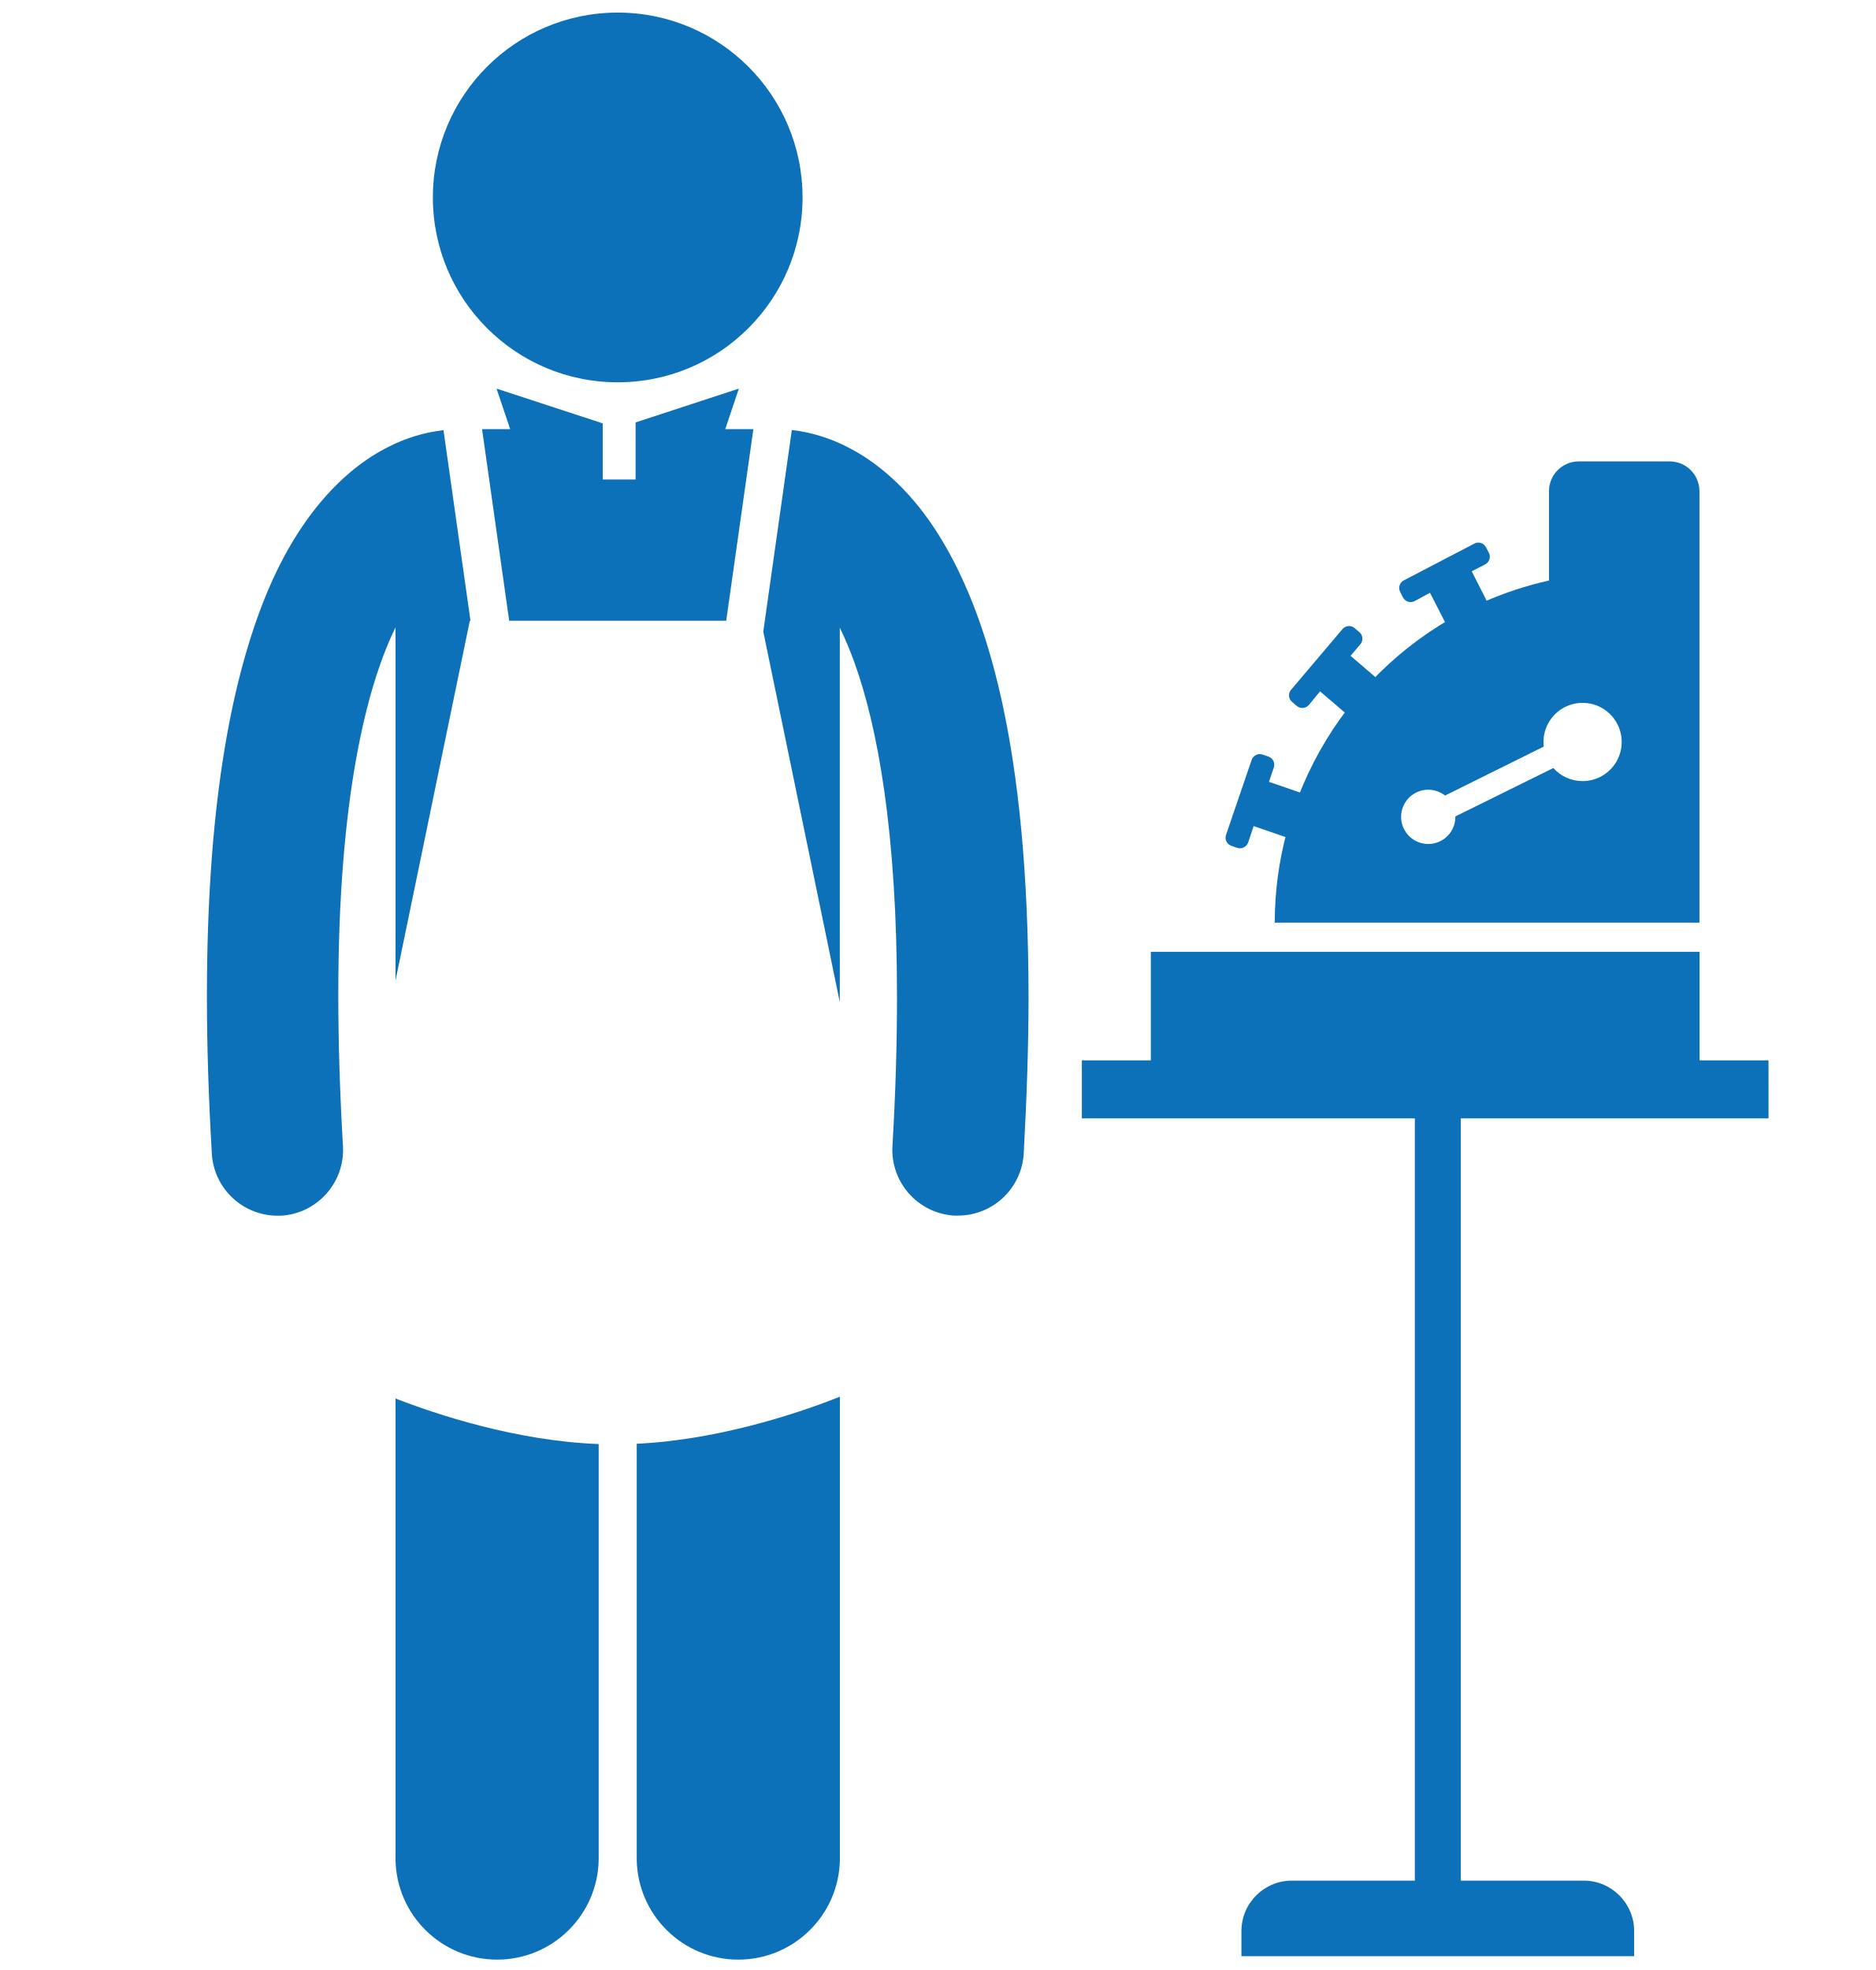
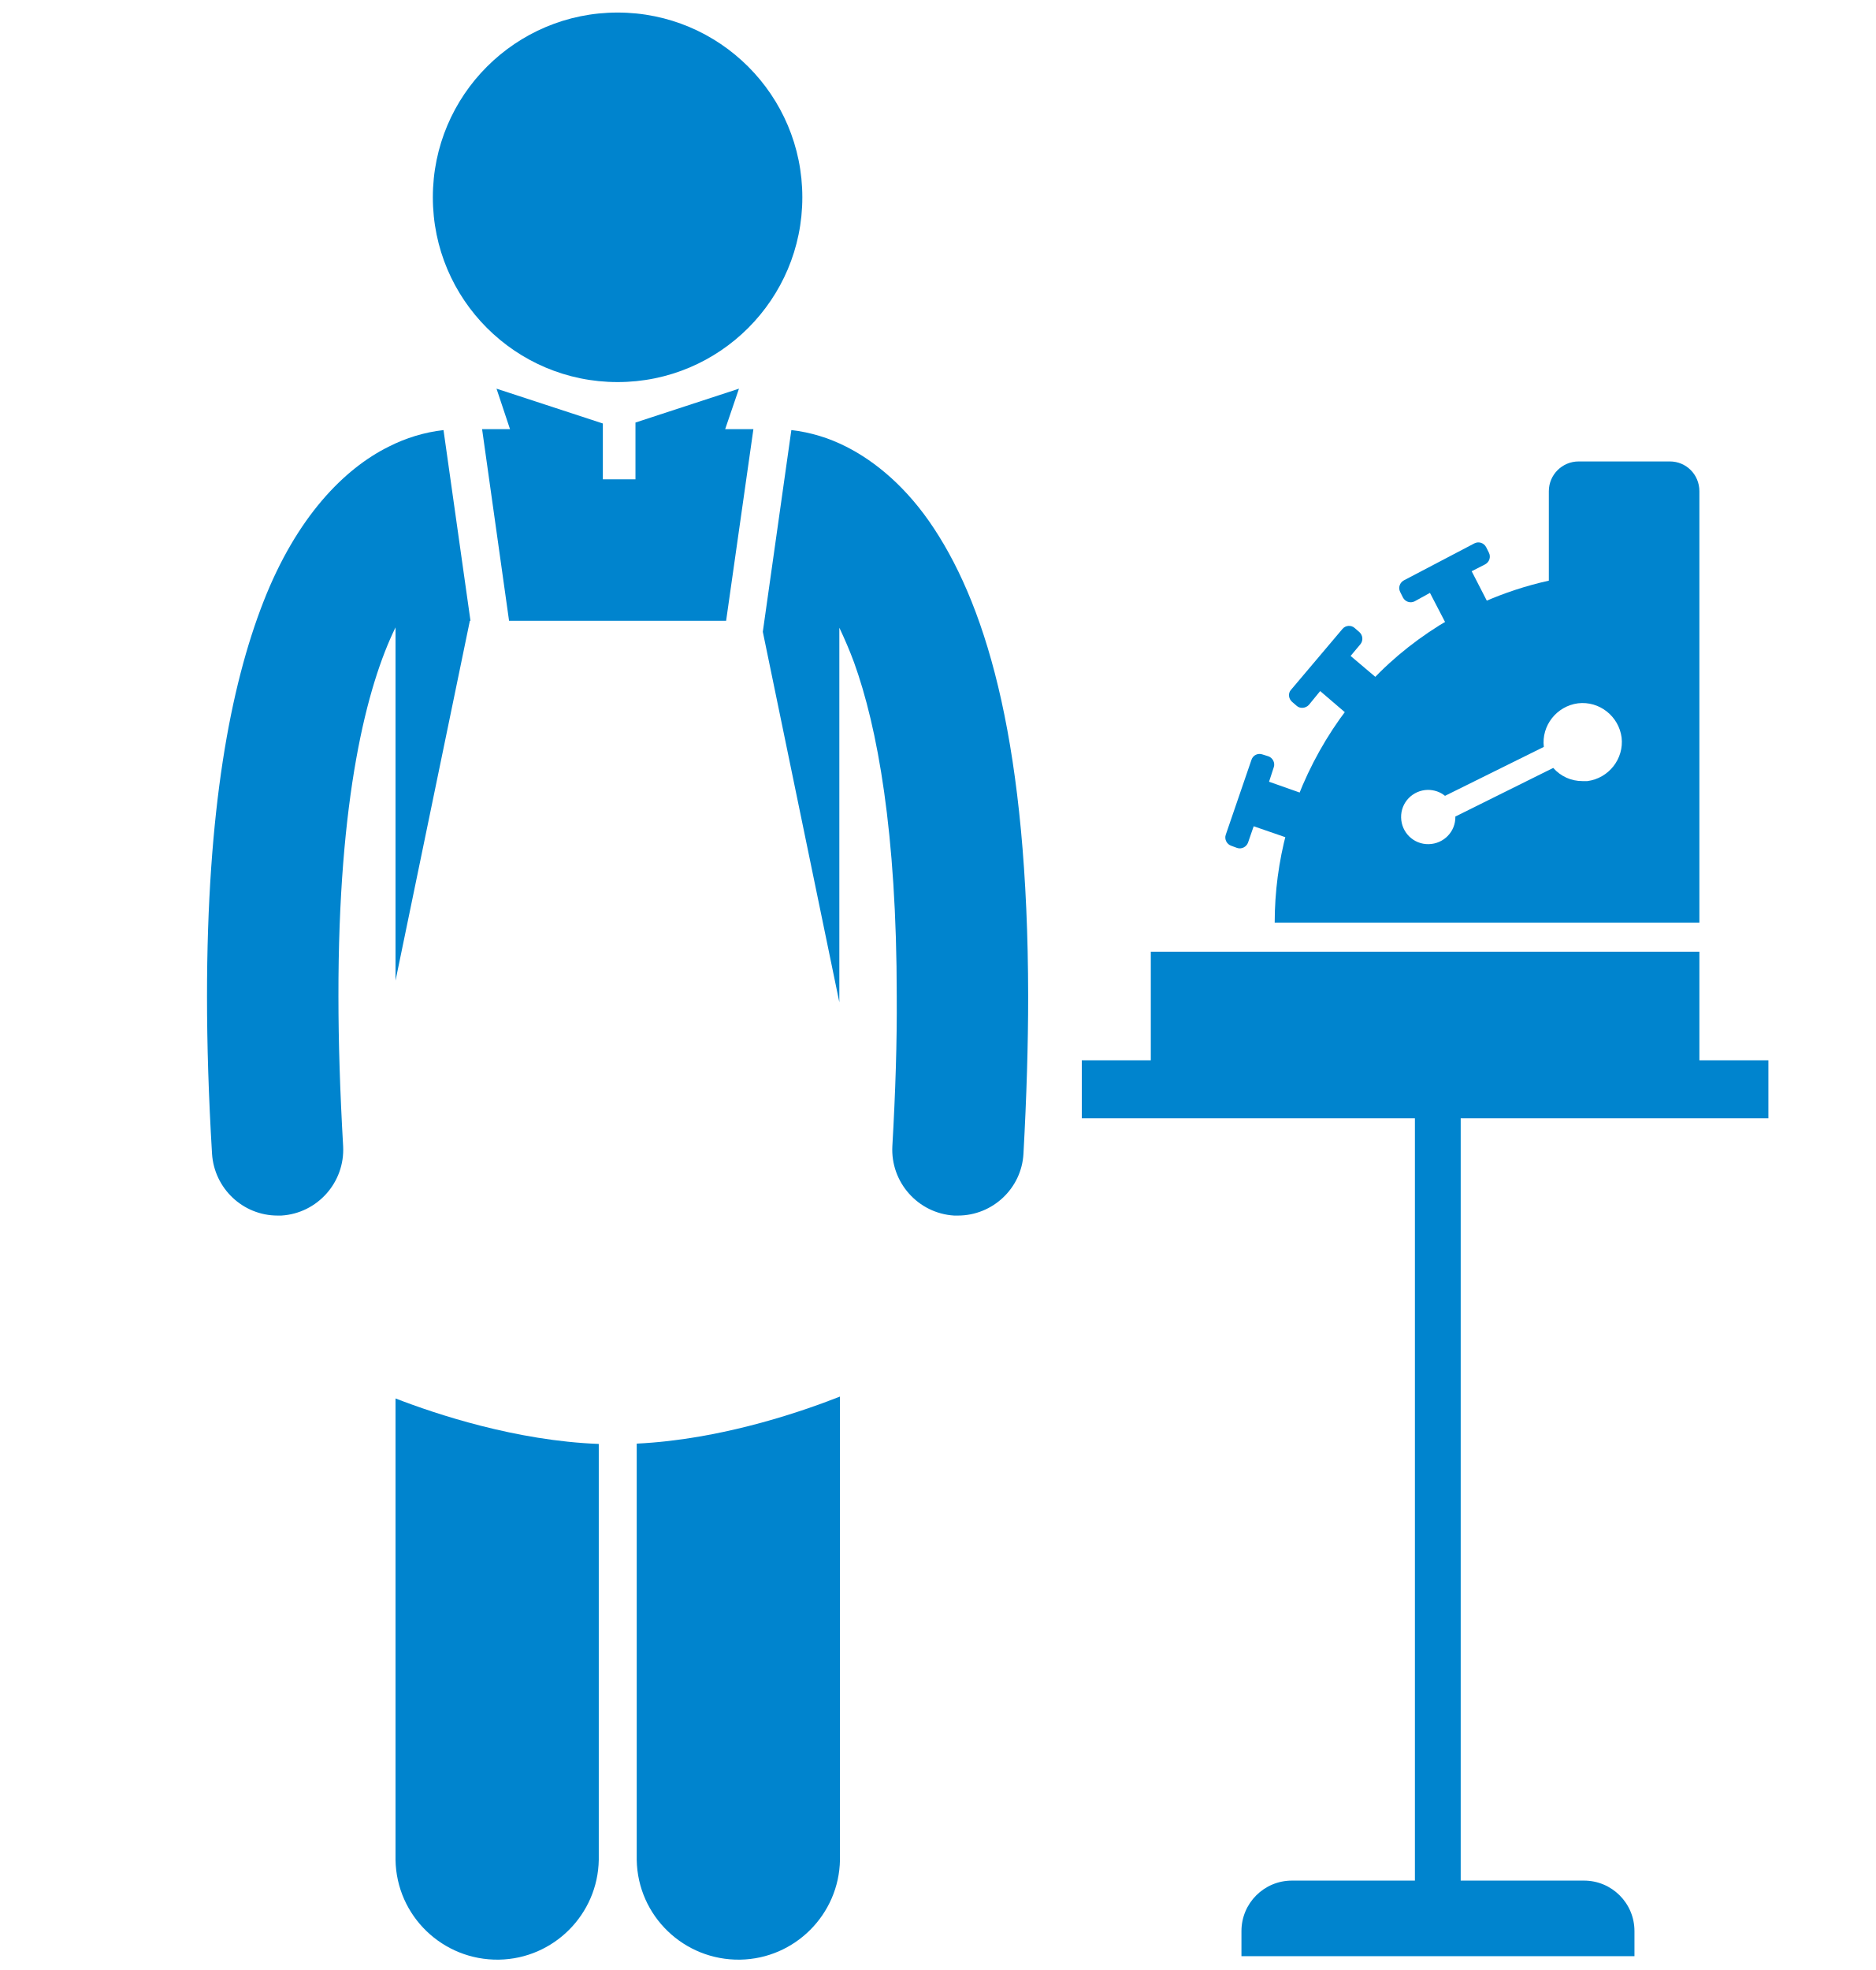
- <svg xmlns="http://www.w3.org/2000/svg" id="Layer_1" data-name="Layer 1" viewBox="0 0 598 628">
-   <defs>
-     <style>.cls-1{fill:#0d71ba;}</style>
-   </defs>
-   <path class="cls-1" d="M126.1,312.56l23.69-114.68H150l-8.61-60.76a51.53,51.53,0,0,0-17.52,5.32c-14.08,7-29.27,22.27-39.9,49.36s-18,66.48-18,125.83c0,15.34.5,32,1.57,50.18A21,21,0,0,0,88.4,387.54c.42,0,.83,0,1.25,0a21,21,0,0,0,19.69-22.14c-1-17.42-1.48-33.28-1.48-47.73C107.77,254.21,117,218.57,126.1,200V312.56Z" />
-   <path class="cls-1" d="M203,592.87a32.39,32.39,0,0,0,64.77,0V445.25c-12.18,4.83-37.82,13.69-64.77,15Z" />
-   <polygon class="cls-1" points="240.19 136.8 231.22 136.8 235.57 123.88 202.64 134.66 202.64 152.84 192.16 152.84 192.16 134.96 158.31 123.88 162.65 136.8 153.69 136.8 162.34 197.88 196.22 197.88 231.53 197.88 240.19 136.8" />
-   <path class="cls-1" d="M284.53,365.37a21,21,0,0,0,19.7,22.14c.41,0,.82,0,1.23,0a21,21,0,0,0,20.92-19.74c1-18.16,1.54-34.84,1.54-50.18-.11-79-12.73-122.8-29.95-149.11-8.61-13.06-18.67-21.44-28-26.08a51.75,51.75,0,0,0-17.52-5.32l-9.1,64.26,24.4,118.14V200.09a115.19,115.19,0,0,1,4.66,11.1c7.38,20.46,13.59,54,13.57,106.44C286,332.08,285.55,348,284.53,365.37Z" />
-   <path class="cls-1" d="M126.1,592.87a32.39,32.39,0,0,0,64.77,0V460.34c-26.45-1-51.85-9.51-64.77-14.52Z" />
-   <circle class="cls-1" cx="196.94" cy="62.94" r="58.93" />
-   <rect class="cls-1" x="344.92" y="338.02" width="218.92" height="18.5" />
-   <path class="cls-1" d="M411.87,599.51h93.06A16.09,16.09,0,0,1,521,615.6v8a0,0,0,0,1,0,0H395.79a0,0,0,0,1,0,0v-8A16.09,16.09,0,0,1,411.87,599.51Z" />
-   <rect class="cls-1" x="451.08" y="347.26" width="14.64" height="273.77" />
-   <path class="cls-1" d="M532.38,147.09H503.32a9.48,9.48,0,0,0-9.47,9.47v28.5a111.68,111.68,0,0,0-21,6.92l-10.49,5.34a111.78,111.78,0,0,0-25.15,19.82l-7.66,8.92a112.26,112.26,0,0,0-15.66,28l-3.65,11.2a110.79,110.79,0,0,0-3.82,28.87h135.4V156.56A9.49,9.49,0,0,0,532.38,147.09ZM504.55,249a12.45,12.45,0,0,1-9.31-4.17L464,260.26a8.65,8.65,0,1,1-3.29-6.65L492.18,238A12.47,12.47,0,1,1,504.55,249Z" />
-   <path class="cls-1" d="M469.22,182.13l4.28-2.21a2.77,2.77,0,0,0,1.19-3.69l-.92-1.76a2.74,2.74,0,0,0-3.67-1.21L447.58,185a2.74,2.74,0,0,0-1.2,3.66l.92,1.8a2.76,2.76,0,0,0,3.67,1.19l4.94-2.69,5.45,10.65c7.42-1,11.31-3.16,13.3-6.76Z" />
-   <path class="cls-1" d="M430.59,209.06l3.12-3.67a2.77,2.77,0,0,0-.3-3.87l-1.52-1.28a2.73,2.73,0,0,0-3.85.27l-16.42,19.38a2.73,2.73,0,0,0,.28,3.83l1.53,1.32a2.76,2.76,0,0,0,3.85-.29l3.58-4.36,9.09,7.79c6.48-3.76,9.25-7.22,9.73-11.32Z" />
-   <path class="cls-1" d="M404.57,249.23l1.55-4.56a2.77,2.77,0,0,0-1.7-3.49l-1.88-.63a2.73,2.73,0,0,0-3.48,1.67l-8.18,23.94a2.73,2.73,0,0,0,1.67,3.46l1.91.66a2.77,2.77,0,0,0,3.47-1.69l1.76-5.25,11.32,3.9c4.64-5.88,5.95-10.12,4.89-14.1Z" />
-   <rect class="cls-1" x="366.91" y="303.42" width="174.95" height="35.14" />
+ <svg xmlns="http://www.w3.org/2000/svg" version="1.1" id="Layer_1" x="0px" y="0px" viewBox="0 0 598 628" style="enable-background:new 0 0 598 628;" xml:space="preserve">
+   <style type="text/css">
+ 	.st0{fill:#0084CE;}
+ </style>
+   <path class="st0" d="M126.1,312.6l23.7-114.7h0.2l-8.6-60.8c-6.1,0.7-12,2.5-17.5,5.3c-14.1,7-29.3,22.3-39.9,49.4  s-18,66.5-18,125.8c0,15.3,0.5,32,1.6,50.2c0.7,11,9.8,19.7,20.9,19.7c0.4,0,0.8,0,1.2,0c11.5-0.7,20.3-10.6,19.7-22.1  c-1-17.4-1.5-33.3-1.5-47.7c-0.1-63.5,9.1-99.1,18.2-117.7V312.6z" />
+   <path class="st0" d="M203,592.9c0.3,17.9,15.1,32.1,33,31.8c17.4-0.3,31.5-14.4,31.8-31.8V445.2c-12.2,4.8-37.8,13.7-64.8,15V592.9z  " />
+   <polygon class="st0" points="240.2,136.8 231.2,136.8 235.6,123.9 202.6,134.7 202.6,152.8 192.2,152.8 192.2,135 158.3,123.9   162.6,136.8 153.7,136.8 162.3,197.9 196.2,197.9 231.5,197.9 " />
+   <path class="st0" d="M284.5,365.4c-0.6,11.5,8.2,21.4,19.7,22.1c0.4,0,0.8,0,1.2,0c11.1,0,20.3-8.7,20.9-19.7  c1-18.2,1.5-34.8,1.5-50.2c-0.1-79-12.7-122.8-30-149.1c-8.6-13.1-18.7-21.4-28-26.1c-5.5-2.8-11.4-4.6-17.5-5.3l-9.1,64.3  l24.4,118.1V200.1c1.7,3.6,3.3,7.3,4.7,11.1c7.4,20.5,13.6,54,13.6,106.4C286,332.1,285.5,348,284.5,365.4z" />
+   <path class="st0" d="M126.1,592.9c0.3,17.9,15.1,32.1,33,31.8c17.4-0.3,31.5-14.4,31.8-31.8V460.3c-26.4-1-51.9-9.5-64.8-14.5V592.9  z" />
+   <circle class="st0" cx="196.9" cy="62.9" r="58.9" />
+   <rect x="344.9" y="338" class="st0" width="218.9" height="18.5" />
+   <path class="st0" d="M411.9,599.5h93.1c8.9,0,16.1,7.2,16.1,16.1v8l0,0H395.8l0,0v-8C395.8,606.7,403,599.5,411.9,599.5z" />
+   <rect x="451.1" y="347.3" class="st0" width="14.6" height="273.8" />
+   <path class="st0" d="M532.4,147.1h-29.1c-5.2,0-9.5,4.2-9.5,9.5v28.5c-7.2,1.6-14.2,3.9-21,6.9l-10.5,5.3  c-9.3,5.4-17.8,12-25.1,19.8l-7.7,8.9c-6.5,8.5-11.8,18-15.7,28l-3.6,11.2c-2.5,9.4-3.8,19.1-3.8,28.9h135.4V156.6  C541.8,151.3,537.6,147.1,532.4,147.1z M504.5,249c-3.6,0-6.9-1.5-9.3-4.2L464,260.3c0.1,4.8-3.7,8.7-8.5,8.8s-8.7-3.7-8.8-8.5  c-0.1-4.8,3.7-8.7,8.5-8.8c2,0,3.9,0.6,5.5,1.9l31.5-15.6c-0.8-6.8,4.1-13,10.9-13.9c6.8-0.8,13,4.1,13.9,10.9  c0.8,6.8-4.1,13-10.9,13.9C505.5,249,505,249,504.5,249z" />
+   <path class="st0" d="M469.2,182.1l4.3-2.2c1.3-0.7,1.9-2.3,1.2-3.7l-0.9-1.8c-0.7-1.3-2.3-1.9-3.7-1.2L447.6,185  c-1.3,0.7-1.9,2.3-1.2,3.7l0.9,1.8c0.7,1.3,2.3,1.9,3.7,1.2l4.9-2.7l5.5,10.6c7.4-1,11.3-3.2,13.3-6.8L469.2,182.1z" />
+   <path class="st0" d="M430.6,209.1l3.1-3.7c1-1.2,0.8-2.9-0.3-3.9l-1.5-1.3c-1.1-1-2.9-0.9-3.9,0.3l-16.4,19.4  c-1,1.1-0.8,2.8,0.3,3.8l1.5,1.3c1.1,1,2.9,0.8,3.9-0.3l3.6-4.4l9.1,7.8c6.5-3.8,9.2-7.2,9.7-11.3L430.6,209.1z" />
+   <path class="st0" d="M404.6,249.2l1.5-4.6c0.5-1.4-0.3-3-1.7-3.5l-1.9-0.6c-1.4-0.5-3,0.2-3.5,1.7l-8.2,23.9c-0.5,1.4,0.3,3,1.7,3.5  l1.9,0.7c1.4,0.5,3-0.3,3.5-1.7l1.8-5.2l11.3,3.9c4.6-5.9,6-10.1,4.9-14.1L404.6,249.2z" />
+   <rect x="366.9" y="303.4" class="st0" width="174.9" height="35.1" />
</svg>
